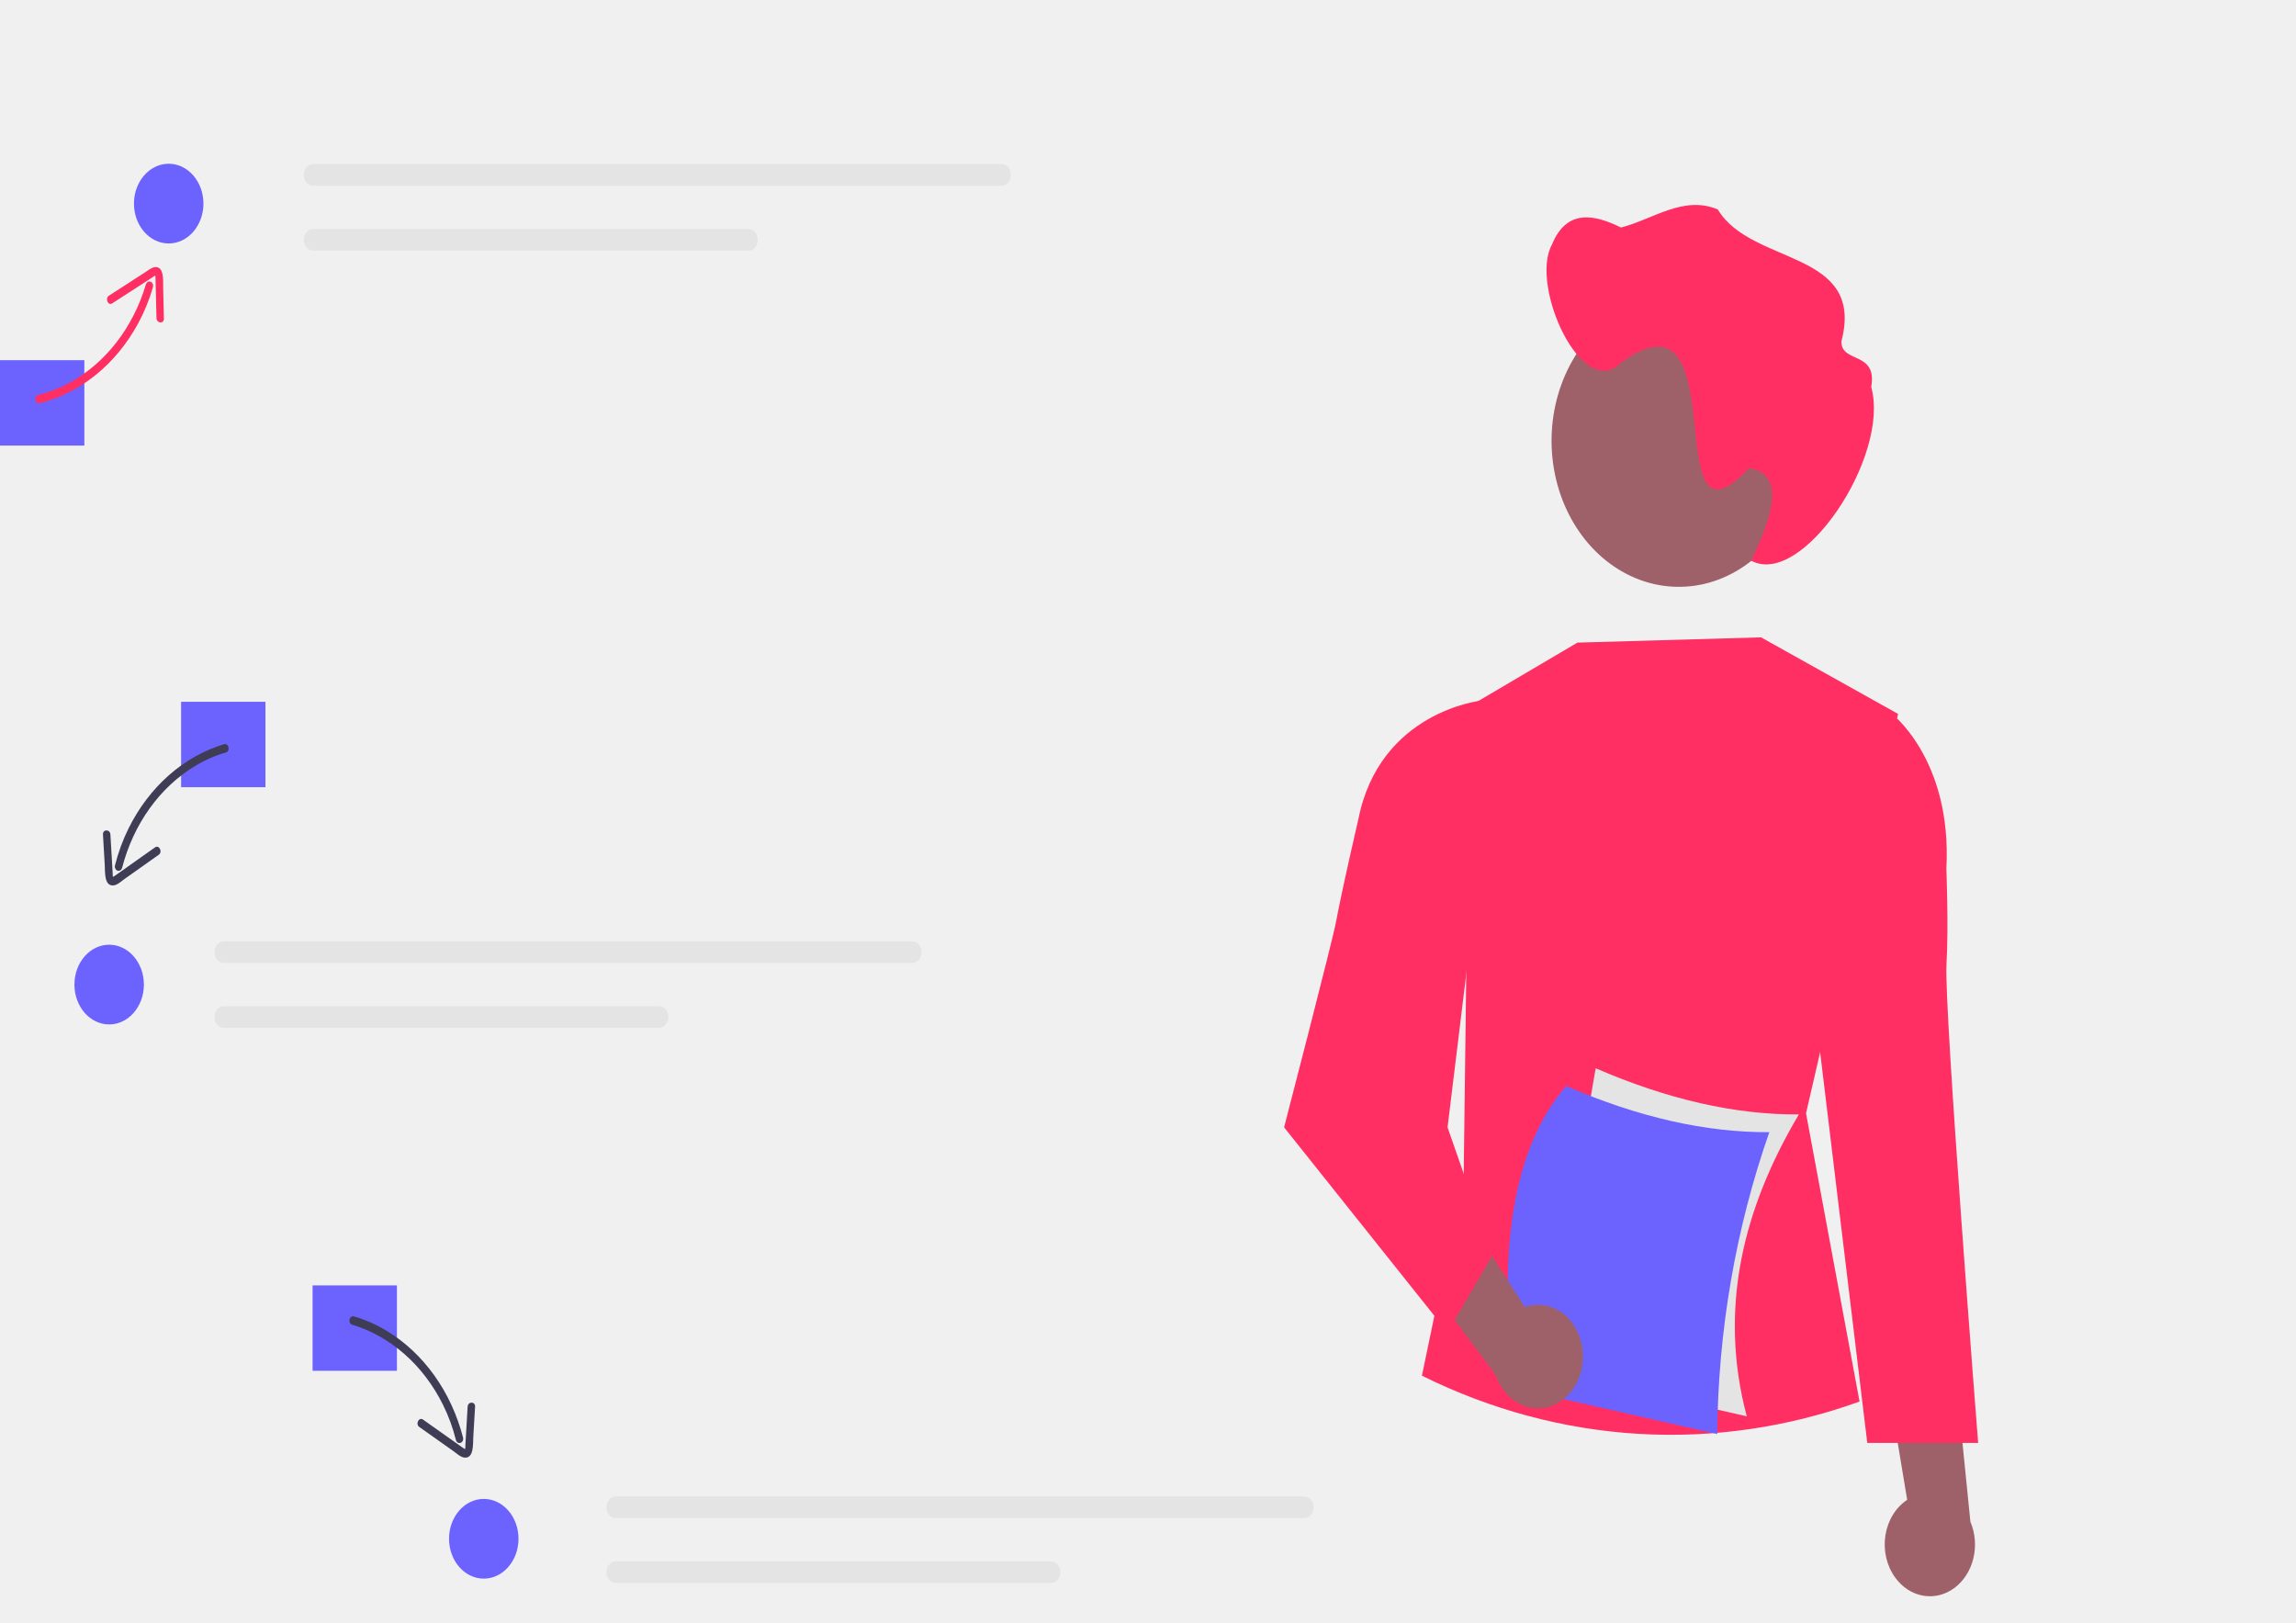
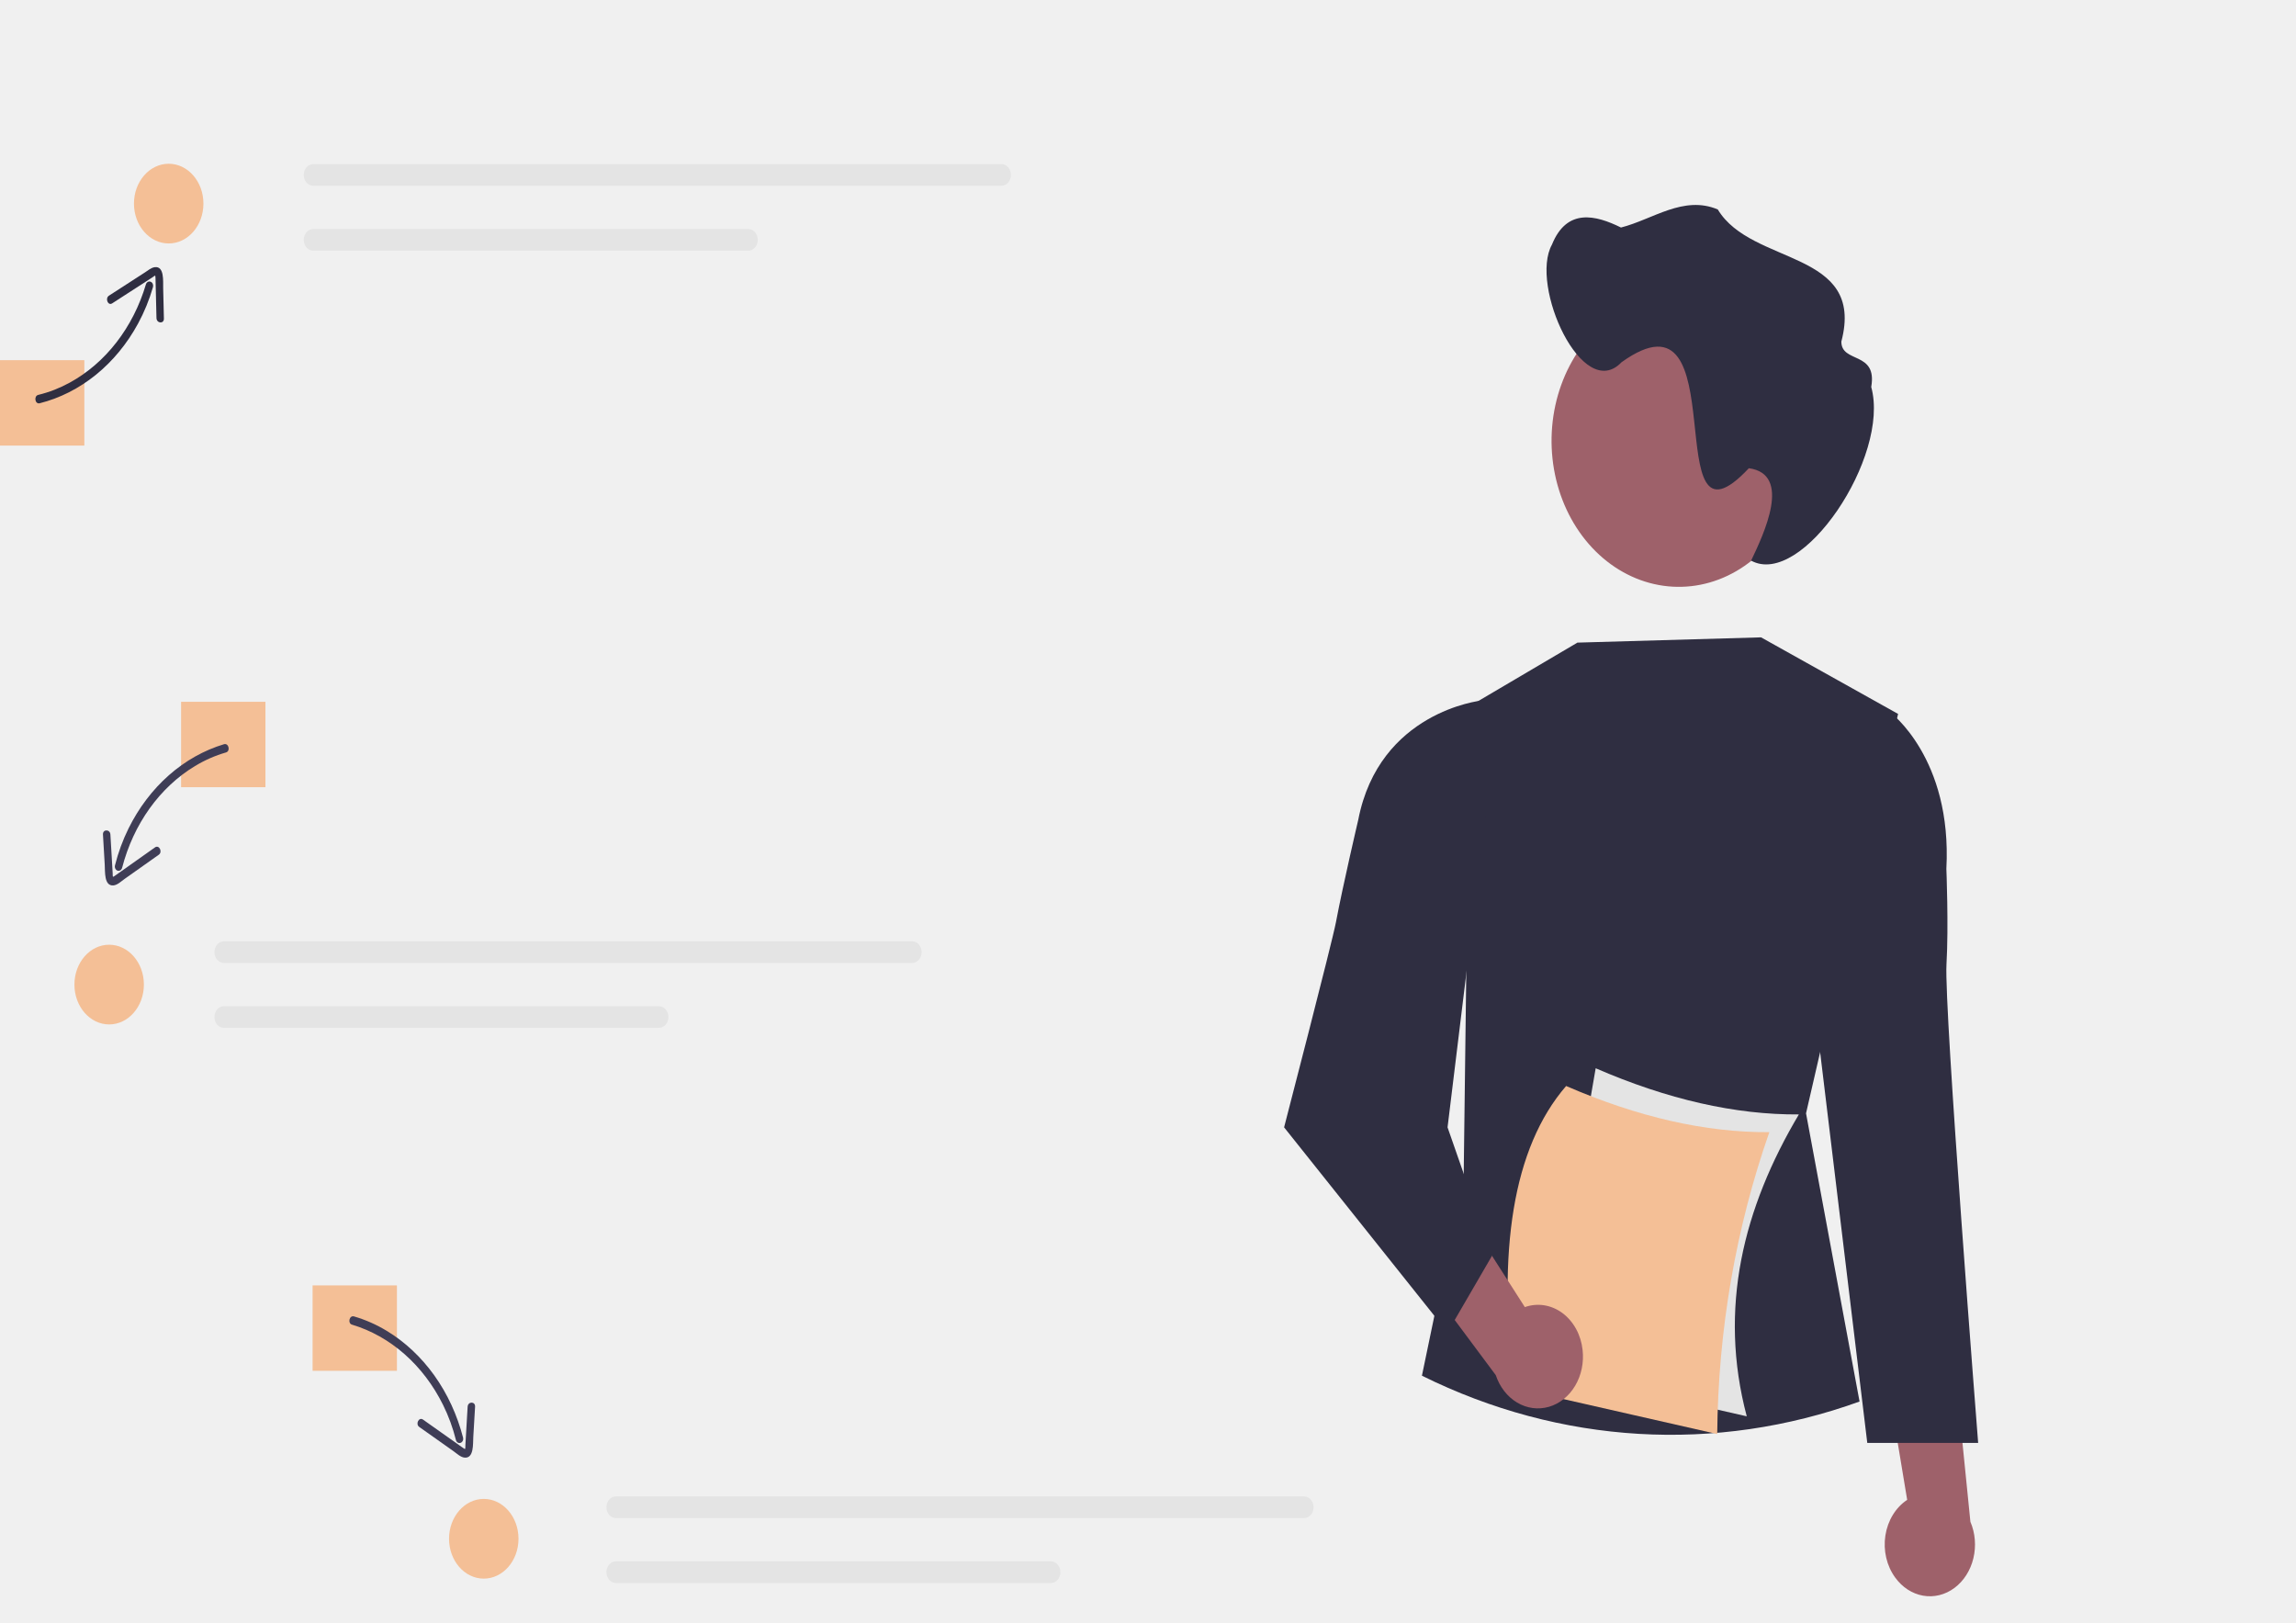
<svg xmlns="http://www.w3.org/2000/svg" width="225" height="159" viewBox="0 0 225 159" fill="none">
  <g clip-path="url(#clip0_6_275)">
    <path d="M187.804 150.632H179.538V159H187.804V150.632Z" fill="#F0F0F0" />
    <path d="M225 70.295C225.004 82.913 222.046 95.3 216.439 106.155C210.831 117.01 202.78 125.933 193.13 131.987C192.583 132.33 192.029 132.665 191.472 132.988C189.407 134.196 187.283 135.265 185.11 136.19C184.244 136.564 183.37 136.912 182.487 137.234C182.402 137.267 182.314 137.301 182.229 137.329C173.578 140.48 164.424 141.382 155.432 139.969C146.439 138.557 137.833 134.865 130.239 129.161C129.22 128.397 128.223 127.599 127.246 126.768C126.694 126.296 126.15 125.816 125.613 125.323C124.093 123.939 122.634 122.473 121.236 120.924C115.293 114.374 110.567 106.512 107.342 97.811C104.117 89.11 102.46 79.75 102.471 70.295C102.471 31.471 129.899 0 163.735 0C197.572 0 225 31.471 225 70.295Z" fill="#F2F2F" />
-     <path d="M178.366 103.099L176.985 109.091L182.229 137.329C168.133 142.423 152.91 141.525 139.344 134.799L143.438 115.102L143.574 104.418L144.019 69.19L144.131 69.123C144.137 69.118 144.145 69.115 144.152 69.112L154.582 62.967L172.577 62.451L186.005 69.954L185.902 70.392L178.366 103.099Z" fill="#ff2e63" />
+     <path d="M178.366 103.099L176.985 109.091L182.229 137.329C168.133 142.423 152.91 141.525 139.344 134.799L143.438 115.102L143.574 104.418L144.019 69.19L144.131 69.123C144.137 69.118 144.145 69.115 144.152 69.112L154.582 62.967L172.577 62.451L186.005 69.954L185.902 70.392L178.366 103.099Z" fill="#2f2e41" />
    <path d="M185.723 154.577C185.31 154.013 185.01 153.351 184.844 152.639C184.677 151.927 184.649 151.182 184.761 150.456C184.873 149.73 185.122 149.041 185.491 148.437C185.86 147.834 186.34 147.331 186.897 146.963L183.976 129.359L191.467 132.941L193.092 149.109C193.569 150.223 193.672 151.499 193.383 152.695C193.094 153.891 192.433 154.924 191.525 155.598C190.616 156.272 189.524 156.541 188.455 156.352C187.386 156.164 186.414 155.532 185.723 154.577Z" fill="#9E616A" />
-     <path d="M183.298 70.502L185.22 69.784C185.22 69.784 191.317 74.275 190.737 85.13C190.737 85.13 190.966 90.747 190.748 94.486C190.497 98.774 193.852 141.385 193.852 141.385H182.987L178.33 102.797L183.298 70.502Z" fill="#ff2e63" />
+     <path d="M183.298 70.502L185.22 69.784C185.22 69.784 191.317 74.275 190.737 85.13C190.737 85.13 190.966 90.747 190.748 94.486C190.497 98.774 193.852 141.385 193.852 141.385H182.987L178.33 102.797L183.298 70.502Z" fill="#2f2e41" />
    <path d="M176.995 43.189C176.995 46.02 176.264 48.788 174.893 51.141C173.522 53.495 171.574 55.33 169.295 56.413C167.015 57.496 164.507 57.78 162.087 57.227C159.668 56.675 157.445 55.312 155.7 53.31C153.956 51.309 152.768 48.758 152.286 45.982C151.805 43.205 152.052 40.327 152.996 37.712C153.94 35.097 155.539 32.861 157.591 31.288C159.642 29.716 162.054 28.876 164.521 28.876H164.521C166.155 28.872 167.774 29.236 169.285 29.95C170.797 30.663 172.171 31.71 173.329 33.033C174.487 34.355 175.407 35.927 176.036 37.657C176.666 39.388 176.991 41.243 176.995 43.118C176.996 43.142 176.996 43.166 176.995 43.189Z" fill="#9E616A" />
-     <path d="M152.088 23.964C153.549 20.359 156.377 21.072 158.851 22.294C161.983 21.497 164.961 19.11 168.336 20.522C171.66 26.069 182.82 24.437 180.446 33.468C180.443 35.632 183.995 34.372 183.374 37.916C185.256 44.737 176.583 57.654 171.603 54.934C172.835 52.344 175.648 46.463 171.381 45.879C162.203 55.678 170.434 27.22 158.902 35.496C155.084 39.506 149.856 27.975 152.088 23.964Z" fill="#ff2e63" />
+     <path d="M152.088 23.964C153.549 20.359 156.377 21.072 158.851 22.294C161.983 21.497 164.961 19.11 168.336 20.522C171.66 26.069 182.82 24.437 180.446 33.468C180.443 35.632 183.995 34.372 183.374 37.916C185.256 44.737 176.583 57.654 171.603 54.934C172.835 52.344 175.648 46.463 171.381 45.879C162.203 55.678 170.434 27.22 158.902 35.496C155.084 39.506 149.856 27.975 152.088 23.964Z" fill="#2f2e41" />
    <path d="M171.177 138.778L151.265 134.252L156.371 104.673C163.416 107.731 170.054 109.239 176.283 109.198C170.839 118.359 168.366 128.196 171.177 138.778Z" fill="#E4E4E4" />
-     <path d="M168.282 140.515L148.369 135.99C146.735 122.589 148.221 112.5 153.475 106.411C160.521 109.468 167.159 110.977 173.388 110.936C170.097 120.345 168.365 130.377 168.282 140.515Z" fill="#6C63FF" />
+     <path d="M168.282 140.515L148.369 135.99C146.735 122.589 148.221 112.5 153.475 106.411C160.521 109.468 167.159 110.977 173.388 110.936C170.097 120.345 168.365 130.377 168.282 140.515Z" fill="#F4BF96" />
    <path d="M155.089 132.276C155.01 131.544 154.792 130.841 154.451 130.216C154.109 129.592 153.653 129.061 153.113 128.66C152.574 128.26 151.964 128.001 151.328 127.9C150.691 127.799 150.043 127.86 149.43 128.077L140.182 113.637L137.368 122.371L146.581 134.745C146.968 135.904 147.712 136.86 148.672 137.431C149.632 138.003 150.742 138.15 151.791 137.846C152.839 137.542 153.754 136.806 154.362 135.78C154.97 134.753 155.229 133.506 155.089 132.276Z" fill="#9E616A" />
-     <path d="M146.797 69.952L145.122 68.654C145.122 68.654 135.154 69.719 133.103 80.337C133.103 80.337 131.604 86.716 130.915 90.379C130.561 92.263 125.837 110.463 125.837 110.463L141.855 130.547L146.231 123.016L141.855 110.463L146.797 69.952Z" fill="#ff2e63" />
-     <path d="M8.266 35.292H0V43.661H8.266V35.292Z" fill="#6C63FF" />
-     <path d="M26.013 68.766H17.747V77.134H26.013V68.766Z" fill="#6C63FF" />
-     <path d="M38.898 125.95H30.632V134.318H38.898V125.95Z" fill="#6C63FF" />
+     <path d="M146.797 69.952L145.122 68.654C145.122 68.654 135.154 69.719 133.103 80.337C133.103 80.337 131.604 86.716 130.915 90.379C130.561 92.263 125.837 110.463 125.837 110.463L141.855 130.547L146.231 123.016L141.855 110.463L146.797 69.952Z" fill="#2f2e41" />
+     <path d="M8.266 35.292H0V43.661H8.266V35.292Z" fill="#F4BF96" />
+     <path d="M26.013 68.766H17.747V77.134H26.013V68.766Z" fill="#F4BF96" />
+     <path d="M38.898 125.95H30.632V134.318H38.898V125.95Z" fill="#F4BF96" />
    <path d="M30.692 16.081C30.447 16.081 30.212 16.193 30.039 16.392C29.866 16.59 29.768 16.86 29.768 17.141C29.768 17.422 29.866 17.692 30.039 17.891C30.212 18.089 30.447 18.201 30.692 18.201H98.145C98.39 18.2 98.624 18.088 98.797 17.89C98.97 17.691 99.067 17.422 99.067 17.141C99.067 16.86 98.97 16.591 98.797 16.392C98.624 16.194 98.39 16.082 98.145 16.081H30.692Z" fill="#E4E4E4" />
    <path d="M30.692 22.441C30.571 22.441 30.451 22.468 30.338 22.521C30.226 22.574 30.124 22.651 30.038 22.75C29.952 22.848 29.884 22.965 29.837 23.093C29.79 23.222 29.766 23.36 29.766 23.499C29.765 23.638 29.789 23.776 29.835 23.905C29.882 24.034 29.95 24.151 30.035 24.25C30.121 24.348 30.223 24.427 30.335 24.48C30.447 24.534 30.567 24.561 30.689 24.561H73.333C73.578 24.561 73.813 24.45 73.986 24.251C74.159 24.052 74.257 23.782 74.257 23.501C74.257 23.22 74.159 22.951 73.986 22.752C73.813 22.553 73.578 22.441 73.333 22.441H30.692Z" fill="#E4E4E4" />
    <path d="M21.94 92.234C21.695 92.234 21.46 92.345 21.287 92.544C21.114 92.743 21.016 93.013 21.016 93.294C21.016 93.575 21.114 93.844 21.287 94.043C21.46 94.242 21.695 94.354 21.94 94.354H89.393C89.638 94.353 89.872 94.241 90.045 94.042C90.218 93.844 90.315 93.574 90.315 93.294C90.315 93.013 90.218 92.744 90.045 92.545C89.872 92.346 89.638 92.234 89.393 92.234H21.94Z" fill="#E4E4E4" />
    <path d="M21.94 98.594C21.819 98.593 21.699 98.62 21.586 98.673C21.474 98.726 21.372 98.804 21.286 98.902C21.2 99.001 21.131 99.117 21.085 99.246C21.038 99.374 21.014 99.512 21.014 99.652C21.013 99.791 21.037 99.929 21.083 100.058C21.13 100.186 21.198 100.304 21.283 100.402C21.369 100.501 21.471 100.579 21.583 100.633C21.695 100.686 21.815 100.714 21.936 100.714H64.581C64.826 100.714 65.061 100.602 65.234 100.403C65.407 100.205 65.504 99.935 65.504 99.654C65.504 99.373 65.407 99.103 65.234 98.904C65.061 98.706 64.826 98.594 64.581 98.594H21.94Z" fill="#E4E4E4" />
    <path d="M60.352 146.628C60.107 146.628 59.872 146.74 59.699 146.939C59.526 147.138 59.428 147.407 59.428 147.688C59.428 147.97 59.526 148.239 59.699 148.438C59.872 148.637 60.107 148.748 60.352 148.748H127.805C128.05 148.748 128.284 148.636 128.457 148.437C128.63 148.238 128.727 147.969 128.727 147.688C128.727 147.408 128.63 147.138 128.457 146.94C128.284 146.741 128.05 146.629 127.805 146.628H60.352Z" fill="#E4E4E4" />
    <path d="M60.352 152.989C60.231 152.988 60.111 153.015 59.998 153.068C59.886 153.121 59.784 153.199 59.698 153.297C59.612 153.395 59.544 153.512 59.497 153.641C59.45 153.769 59.426 153.907 59.426 154.046C59.425 154.186 59.449 154.324 59.495 154.452C59.542 154.581 59.609 154.698 59.695 154.797C59.781 154.896 59.883 154.974 59.995 155.027C60.107 155.081 60.227 155.108 60.348 155.109H102.993C103.238 155.109 103.473 154.997 103.646 154.798C103.819 154.599 103.917 154.33 103.917 154.049C103.917 153.767 103.819 153.498 103.646 153.299C103.473 153.1 103.238 152.989 102.993 152.989H60.352Z" fill="#E4E4E4" />
-     <path d="M3.887 39.514C5.867 39.015 7.74 38.067 9.397 36.725C11.053 35.384 12.459 33.675 13.531 31.701C14.14 30.579 14.631 29.378 14.993 28.123C15.02 28.019 15.011 27.907 14.968 27.81C14.925 27.714 14.851 27.64 14.761 27.605C14.672 27.57 14.574 27.576 14.488 27.623C14.402 27.669 14.336 27.751 14.302 27.853C13.681 29.95 12.699 31.884 11.416 33.54C10.133 35.196 8.575 36.54 6.832 37.494C5.85 38.032 4.816 38.435 3.751 38.692C3.291 38.803 3.427 39.626 3.887 39.514Z" fill="#ff2e63" />
-     <path d="M10.993 29.725C12.308 28.876 13.623 28.026 14.937 27.177C14.998 27.137 15.169 26.989 15.232 27.007C15.181 26.993 15.228 27.036 15.229 27.089C15.231 27.16 15.239 27.233 15.241 27.305C15.256 27.745 15.262 28.186 15.273 28.627L15.334 31.161C15.347 31.695 16.075 31.758 16.062 31.218L15.99 28.243C15.974 27.562 16.122 26.049 15.16 26.18C14.812 26.227 14.491 26.506 14.195 26.698L12.994 27.474L10.679 28.97C10.272 29.233 10.584 29.99 10.993 29.725V29.725Z" fill="#ff2e63" />
+     <path d="M3.887 39.514C5.867 39.015 7.74 38.067 9.397 36.725C11.053 35.384 12.459 33.675 13.531 31.701C14.14 30.579 14.631 29.378 14.993 28.123C15.02 28.019 15.011 27.907 14.968 27.81C14.925 27.714 14.851 27.64 14.761 27.605C14.672 27.57 14.574 27.576 14.488 27.623C14.402 27.669 14.336 27.751 14.302 27.853C13.681 29.95 12.699 31.884 11.416 33.54C10.133 35.196 8.575 36.54 6.832 37.494C5.85 38.032 4.816 38.435 3.751 38.692C3.291 38.803 3.427 39.626 3.887 39.514Z" fill="#2f2e41" />
+     <path d="M10.993 29.725C12.308 28.876 13.623 28.026 14.937 27.177C14.998 27.137 15.169 26.989 15.232 27.007C15.181 26.993 15.228 27.036 15.229 27.089C15.231 27.16 15.239 27.233 15.241 27.305C15.256 27.745 15.262 28.186 15.273 28.627L15.334 31.161C15.347 31.695 16.075 31.758 16.062 31.218L15.99 28.243C15.974 27.562 16.122 26.049 15.16 26.18C14.812 26.227 14.491 26.506 14.195 26.698L12.994 27.474L10.679 28.97C10.272 29.233 10.584 29.99 10.993 29.725V29.725Z" fill="#2f2e41" />
    <path d="M21.955 72.921C19.995 73.511 18.157 74.545 16.55 75.961C14.944 77.378 13.6 79.149 12.598 81.17C12.029 82.319 11.581 83.541 11.263 84.811C11.241 84.917 11.256 85.028 11.304 85.121C11.352 85.215 11.43 85.283 11.521 85.312C11.613 85.341 11.71 85.328 11.793 85.276C11.876 85.224 11.938 85.137 11.967 85.034C12.517 82.908 13.433 80.931 14.659 79.218C15.886 77.505 17.399 76.092 19.11 75.06C20.073 74.479 21.093 74.032 22.149 73.728C22.604 73.596 22.411 72.788 21.955 72.921L21.955 72.921Z" fill="#3F3D56" />
    <path d="M15.192 83.029L11.381 85.725C11.316 85.772 11.252 85.822 11.184 85.863C11.116 85.904 11.047 85.903 11.09 85.952C11.031 85.885 11.046 85.64 11.042 85.565L10.968 84.3L10.819 81.77C10.788 81.236 10.059 81.232 10.09 81.77L10.264 84.74C10.304 85.416 10.194 86.815 11.096 86.759C11.498 86.734 11.881 86.355 12.21 86.122L13.299 85.352L15.56 83.752C15.959 83.47 15.593 82.746 15.192 83.029V83.029Z" fill="#3F3D56" />
    <path d="M34.497 129.796C36.366 130.357 38.118 131.343 39.651 132.693C41.183 134.044 42.464 135.733 43.418 137.661C43.956 138.746 44.379 139.902 44.679 141.102C44.707 141.206 44.77 141.293 44.853 141.344C44.936 141.396 45.033 141.409 45.124 141.38C45.215 141.352 45.293 141.283 45.342 141.19C45.39 141.096 45.404 140.985 45.382 140.88C44.807 138.65 43.849 136.575 42.565 134.776C41.28 132.978 39.696 131.492 37.904 130.406C36.885 129.789 35.807 129.314 34.691 128.989C34.235 128.857 34.041 129.664 34.497 129.796Z" fill="#3F3D56" />
    <path d="M41.085 139.82L43.347 141.42L44.436 142.191C44.766 142.424 45.147 142.802 45.549 142.827C46.451 142.884 46.342 141.485 46.381 140.808L46.556 137.839C46.587 137.301 45.858 137.304 45.826 137.839L45.678 140.368L45.607 141.578C45.601 141.671 45.622 141.943 45.555 142.02C45.603 141.965 45.553 141.992 45.5 141.954C45.422 141.9 45.342 141.849 45.264 141.794L41.453 139.098C41.053 138.814 40.686 139.538 41.085 139.82Z" fill="#3F3D56" />
-     <path d="M16.532 23.855C18.412 23.855 19.935 22.107 19.935 19.95C19.935 17.793 18.412 16.045 16.532 16.045C14.652 16.045 13.128 17.793 13.128 19.95C13.128 22.107 14.652 23.855 16.532 23.855Z" fill="#6C63FF" />
-     <path d="M10.697 100.379C12.577 100.379 14.101 98.631 14.101 96.474C14.101 94.317 12.577 92.569 10.697 92.569C8.817 92.569 7.293 94.317 7.293 96.474C7.293 98.631 8.817 100.379 10.697 100.379Z" fill="#6C63FF" />
-     <path d="M47.407 154.682C49.287 154.682 50.811 152.933 50.811 150.776C50.811 148.62 49.287 146.871 47.407 146.871C45.528 146.871 44.004 148.62 44.004 150.776C44.004 152.933 45.528 154.682 47.407 154.682Z" fill="#6C63FF" />
+     <path d="M16.532 23.855C18.412 23.855 19.935 22.107 19.935 19.95C19.935 17.793 18.412 16.045 16.532 16.045C14.652 16.045 13.128 17.793 13.128 19.95C13.128 22.107 14.652 23.855 16.532 23.855Z" fill="#F4BF96" />
+     <path d="M10.697 100.379C12.577 100.379 14.101 98.631 14.101 96.474C14.101 94.317 12.577 92.569 10.697 92.569C8.817 92.569 7.293 94.317 7.293 96.474C7.293 98.631 8.817 100.379 10.697 100.379Z" fill="#F4BF96" />
+     <path d="M47.407 154.682C49.287 154.682 50.811 152.933 50.811 150.776C50.811 148.62 49.287 146.871 47.407 146.871C45.528 146.871 44.004 148.62 44.004 150.776C44.004 152.933 45.528 154.682 47.407 154.682Z" fill="#F4BF96" />
  </g>
  <defs>
    <clipPath id="clip0_6_275">
      <rect width="225" height="159" fill="white" />
    </clipPath>
  </defs>
</svg>
